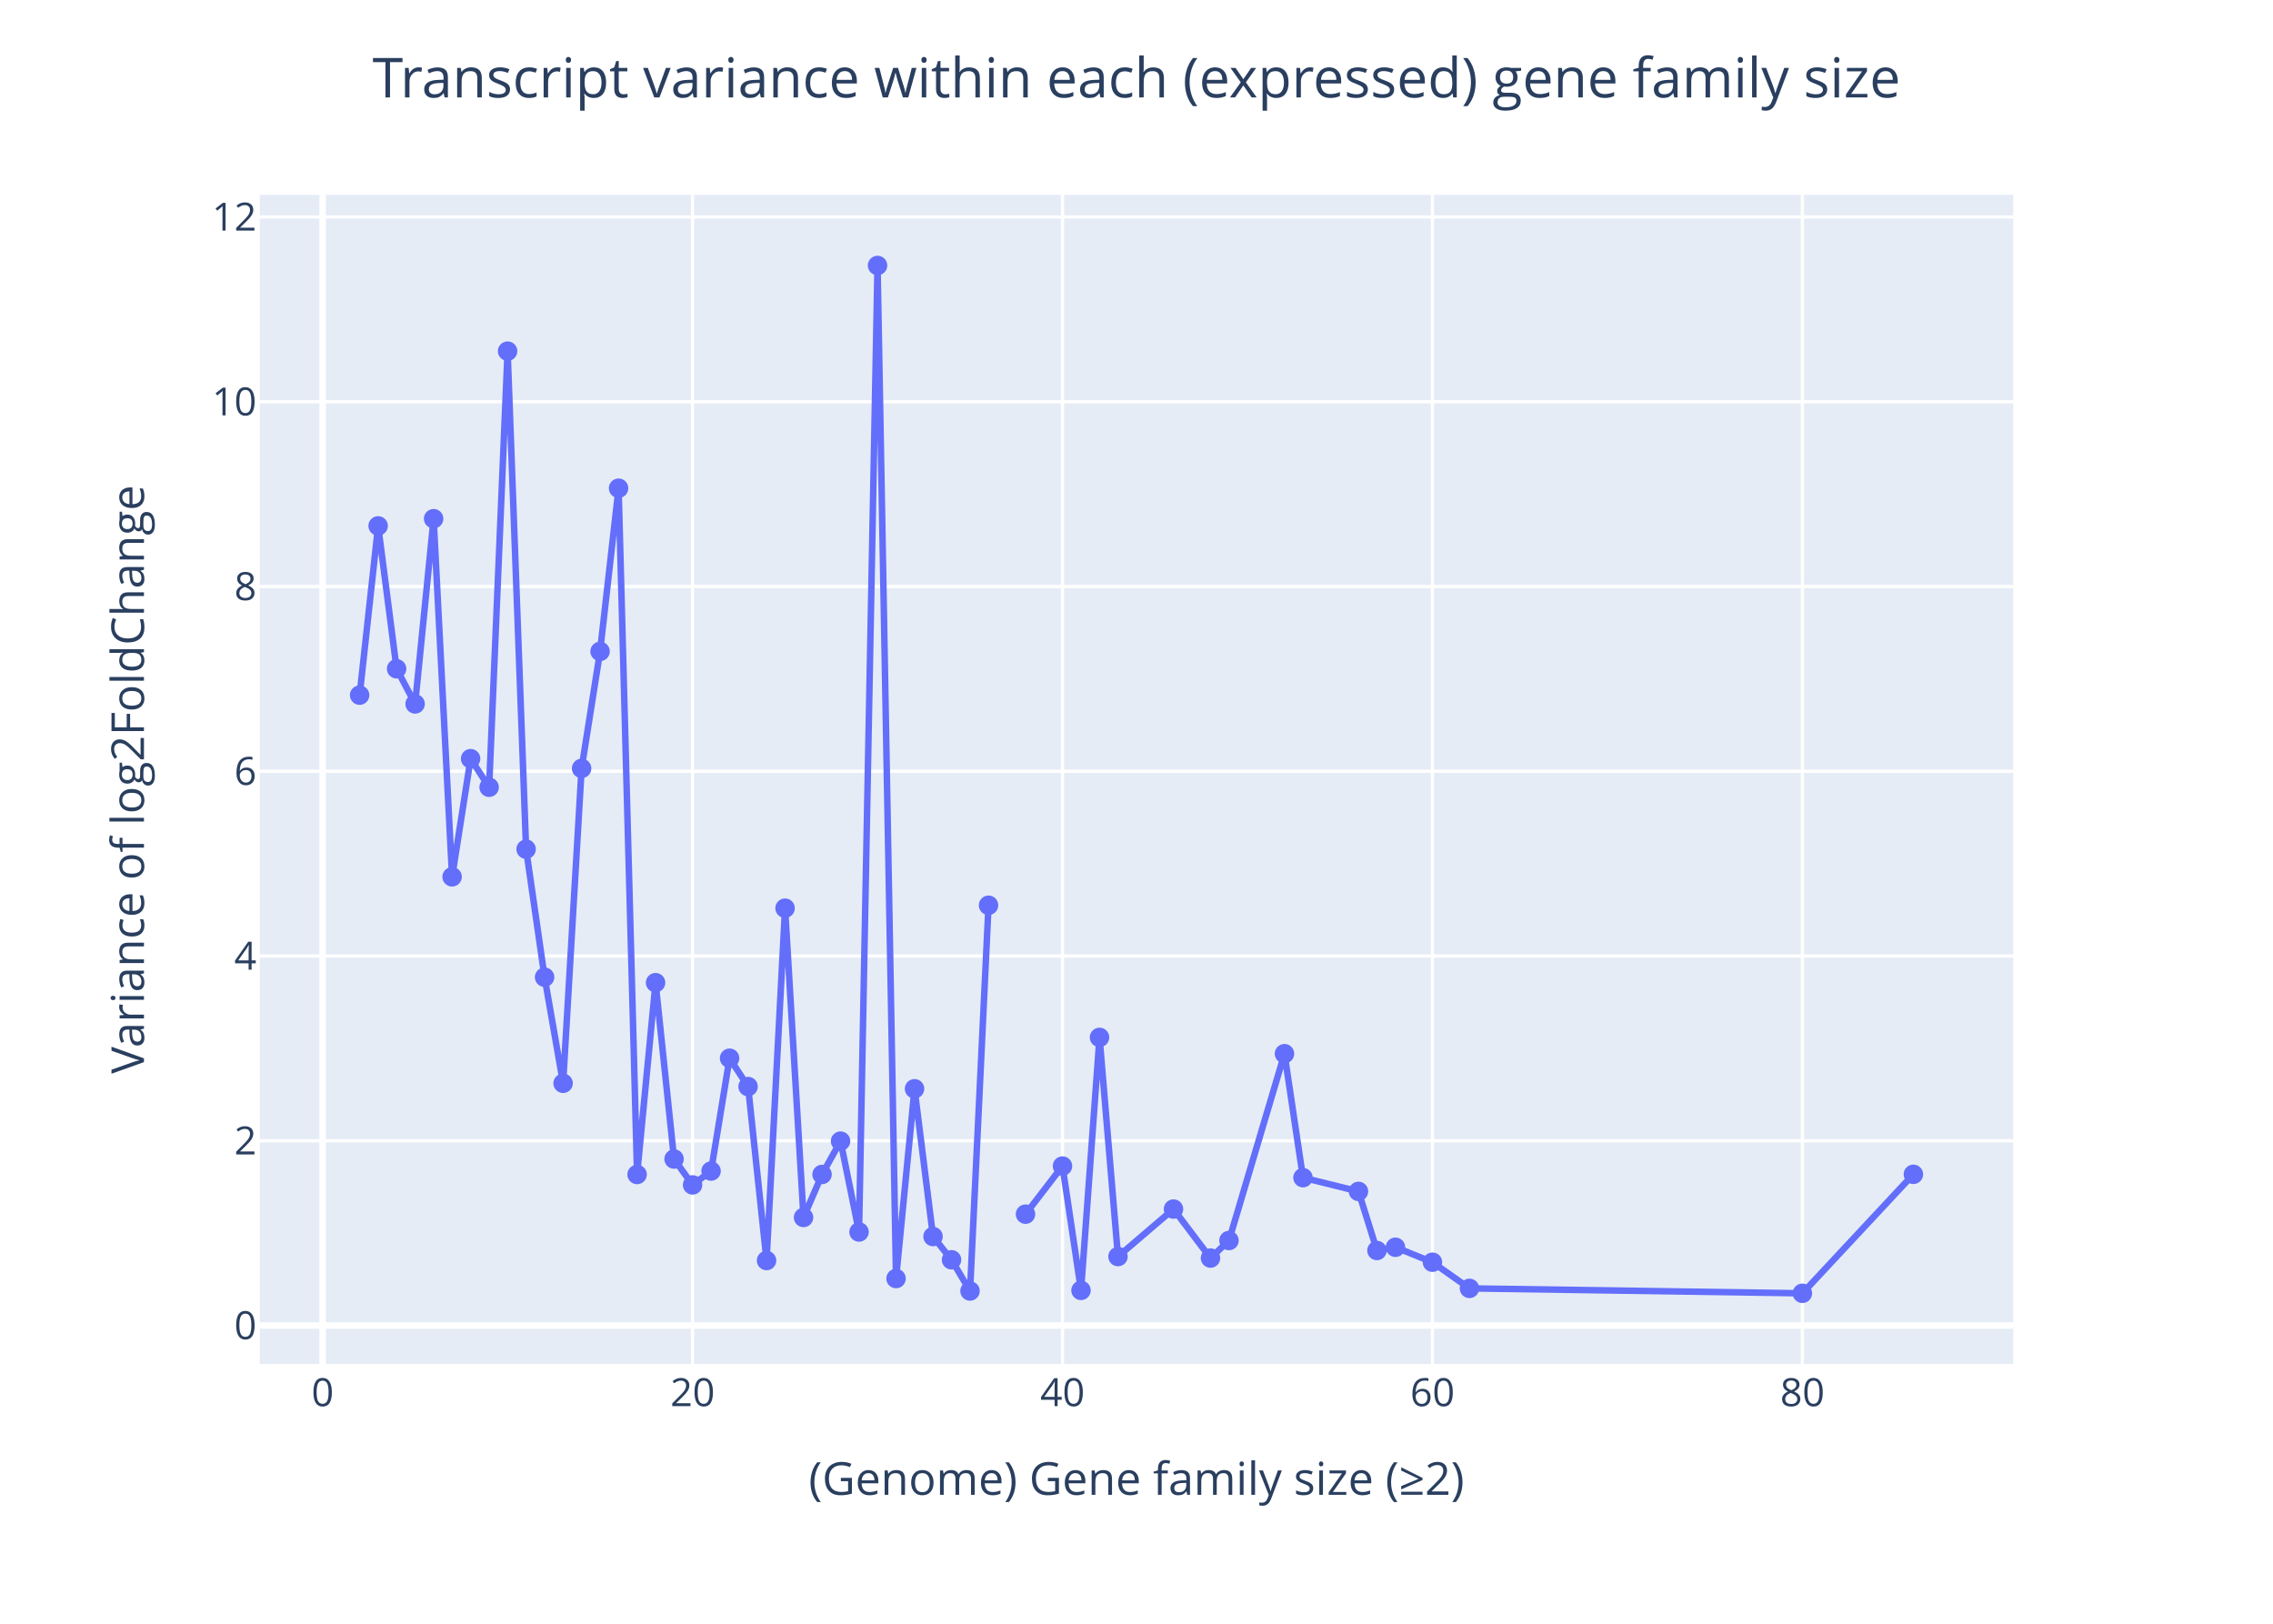
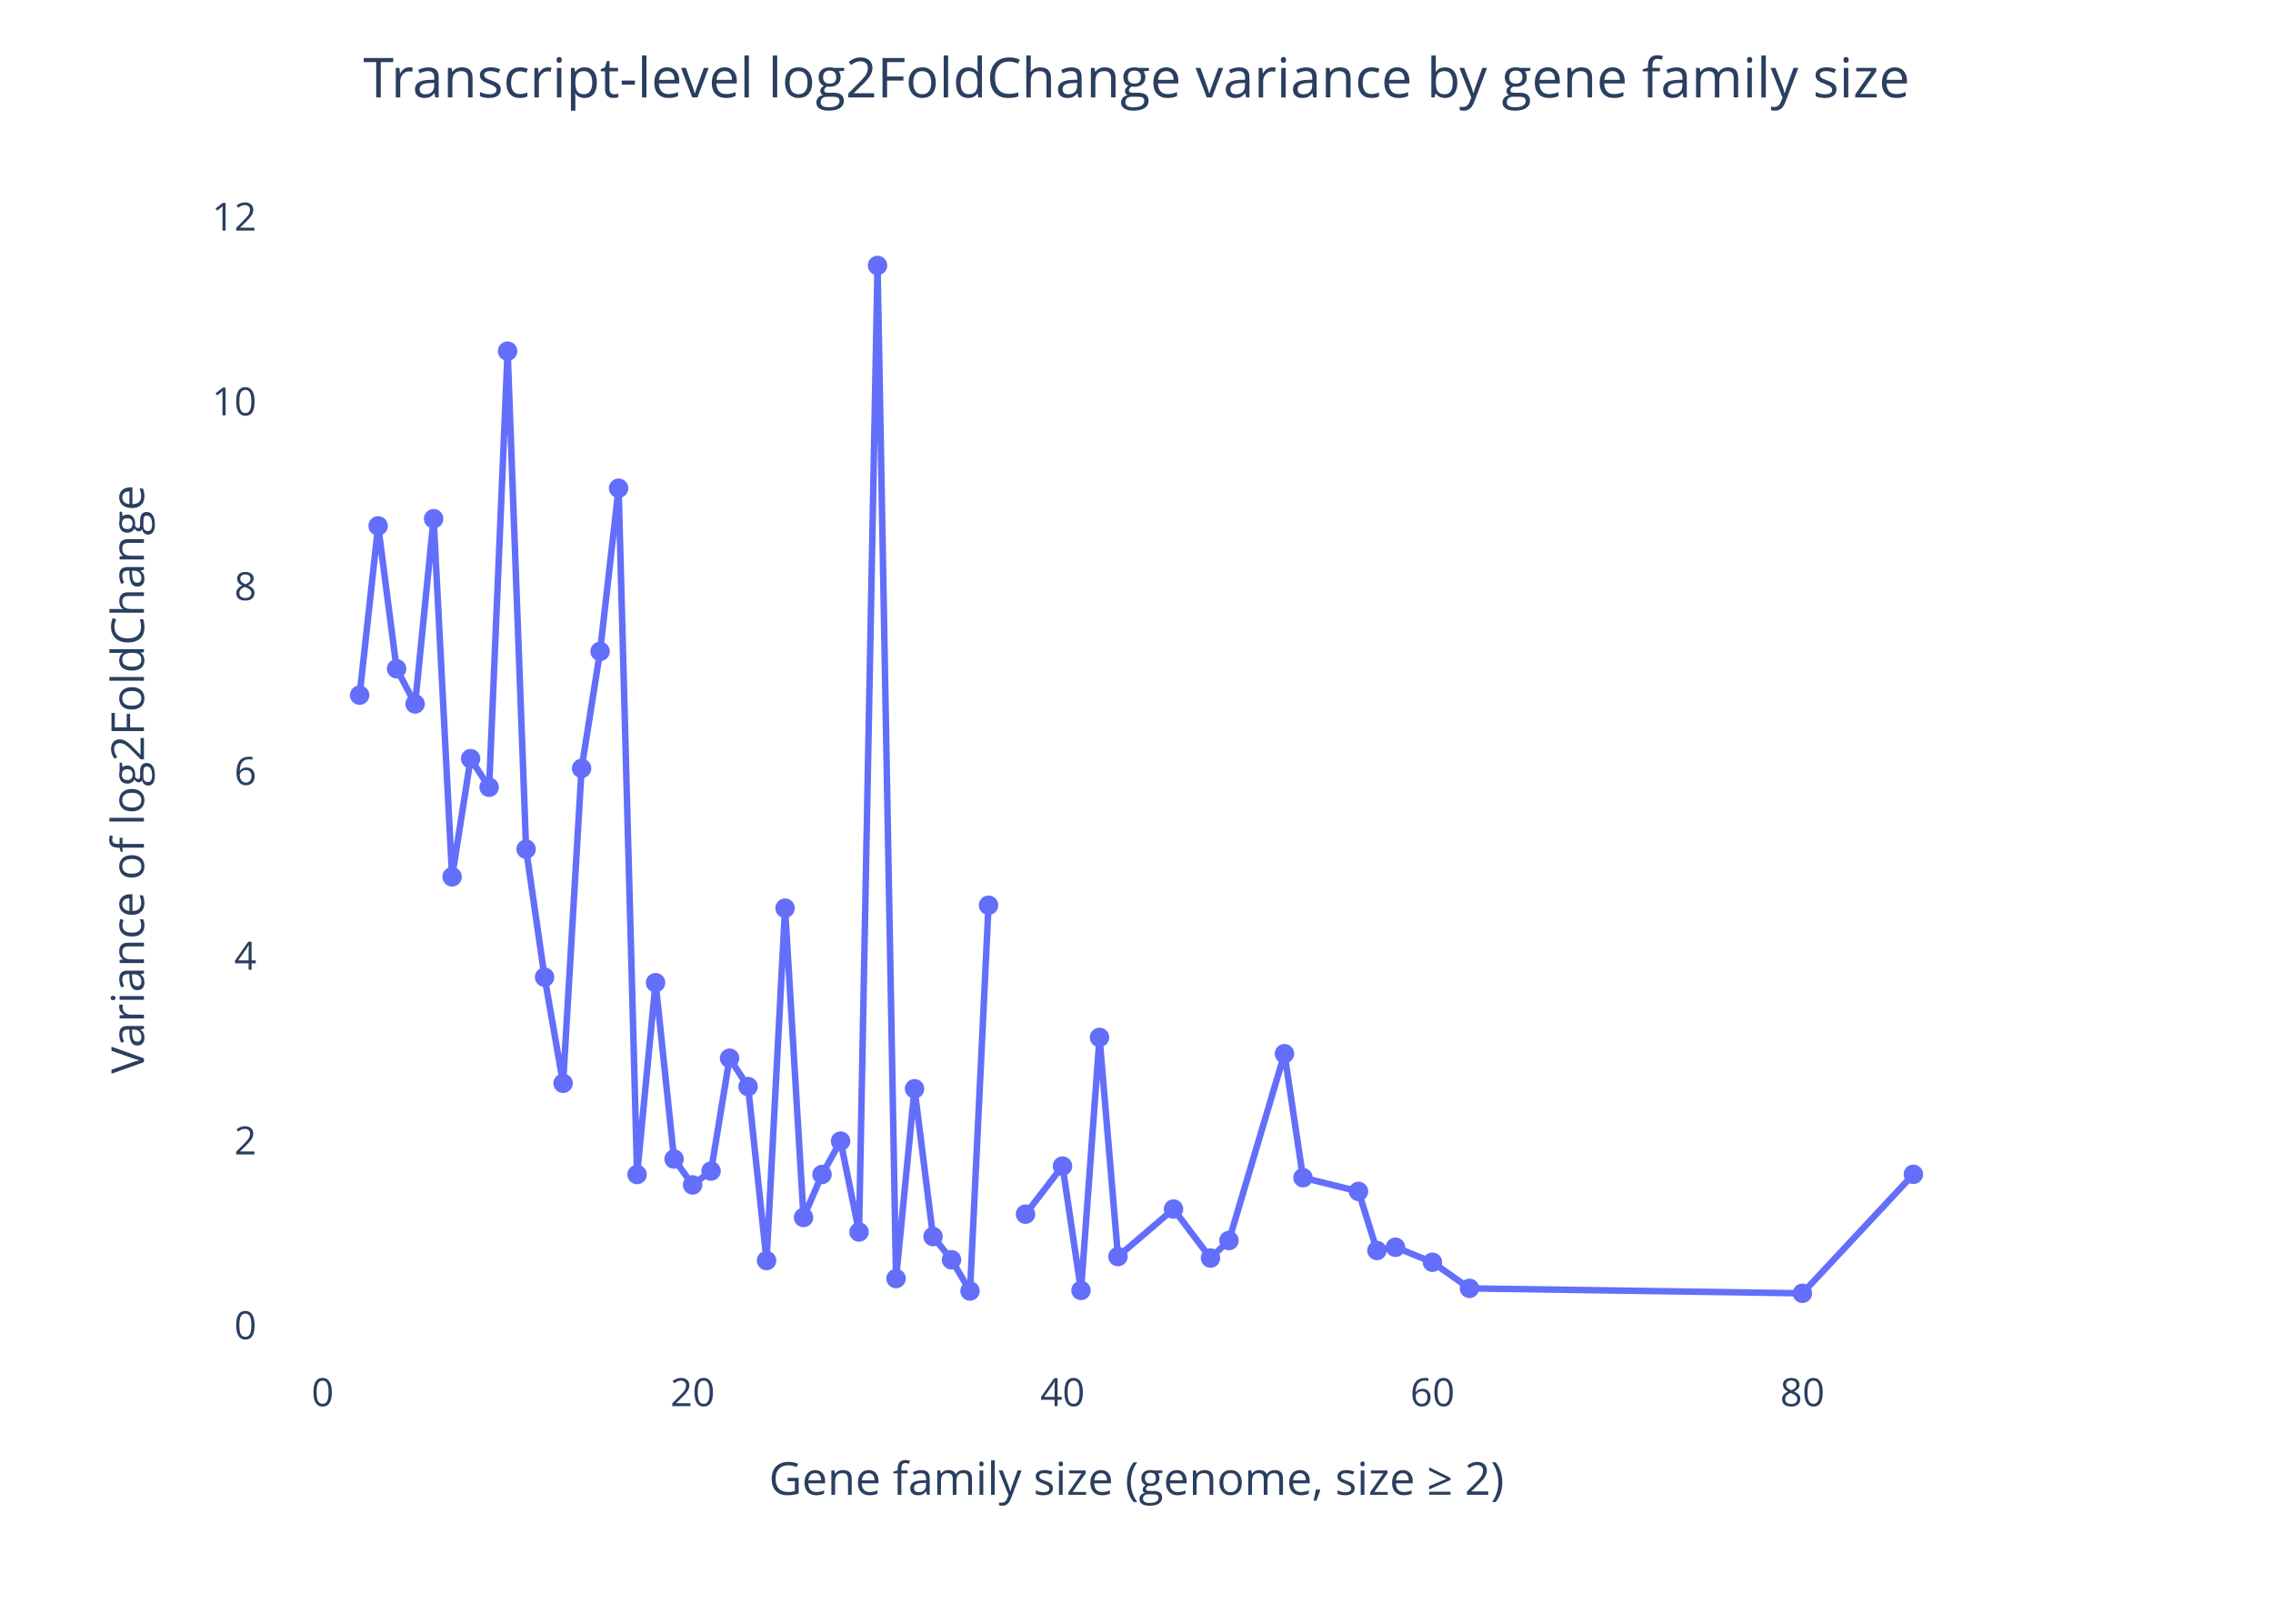
<svg xmlns="http://www.w3.org/2000/svg" class="main-svg" width="700" height="500" style="" viewBox="0 0 700 500">
  <rect x="0" y="0" width="700" height="500" style="fill: rgb(255, 255, 255); fill-opacity: 1;" />
-   <defs id="defs-27cc82">
+   <defs id="defs-298aae">
    <g class="clips">
-       <clipPath id="clip27cc82xyplot" class="plotclip">
+       <clipPath id="clip298aaexyplot" class="plotclip">
        <rect width="540" height="360" />
      </clipPath>
-       <clipPath class="axesclip" id="clip27cc82x">
+       <clipPath class="axesclip" id="clip298aaex">
        <rect x="80" y="0" width="540" height="500" />
      </clipPath>
-       <clipPath class="axesclip" id="clip27cc82y">
+       <clipPath class="axesclip" id="clip298aaey">
        <rect x="0" y="60" width="700" height="360" />
      </clipPath>
-       <clipPath class="axesclip" id="clip27cc82xy">
+       <clipPath class="axesclip" id="clip298aaexy">
        <rect x="80" y="60" width="540" height="360" />
      </clipPath>
    </g>
    <g class="gradients" />
    <g class="patterns" />
  </defs>
-   <g class="bglayer">
-     <rect class="bg" x="80" y="60" width="540" height="360" style="fill: rgb(229, 236, 246); fill-opacity: 1; stroke-width: 0;" />
-   </g>
+   <g class="bglayer" />
  <g class="layer-below">
    <g class="imagelayer" />
    <g class="shapelayer" />
  </g>
  <g class="cartesianlayer">
    <g class="subplot xy">
      <g class="layer-subplot">
        <g class="shapelayer" />
        <g class="imagelayer" />
      </g>
      <g class="minor-gridlayer">
        <g class="x" />
        <g class="y" />
      </g>
      <g class="gridlayer">
        <g class="x">
          <path class="xgrid crisp" transform="translate(213.29,0)" d="M0,60v360" style="stroke: rgb(255, 255, 255); stroke-opacity: 1; stroke-width: 1px;" />
          <path class="xgrid crisp" transform="translate(327.21,0)" d="M0,60v360" style="stroke: rgb(255, 255, 255); stroke-opacity: 1; stroke-width: 1px;" />
          <path class="xgrid crisp" transform="translate(441.14,0)" d="M0,60v360" style="stroke: rgb(255, 255, 255); stroke-opacity: 1; stroke-width: 1px;" />
          <path class="xgrid crisp" transform="translate(555.07,0)" d="M0,60v360" style="stroke: rgb(255, 255, 255); stroke-opacity: 1; stroke-width: 1px;" />
        </g>
        <g class="y">
          <path class="ygrid crisp" transform="translate(0,351.28)" d="M80,0h540" style="stroke: rgb(255, 255, 255); stroke-opacity: 1; stroke-width: 1px;" />
          <path class="ygrid crisp" transform="translate(0,294.39)" d="M80,0h540" style="stroke: rgb(255, 255, 255); stroke-opacity: 1; stroke-width: 1px;" />
          <path class="ygrid crisp" transform="translate(0,237.49)" d="M80,0h540" style="stroke: rgb(255, 255, 255); stroke-opacity: 1; stroke-width: 1px;" />
          <path class="ygrid crisp" transform="translate(0,180.6)" d="M80,0h540" style="stroke: rgb(255, 255, 255); stroke-opacity: 1; stroke-width: 1px;" />
          <path class="ygrid crisp" transform="translate(0,123.71)" d="M80,0h540" style="stroke: rgb(255, 255, 255); stroke-opacity: 1; stroke-width: 1px;" />
          <path class="ygrid crisp" transform="translate(0,66.81)" d="M80,0h540" style="stroke: rgb(255, 255, 255); stroke-opacity: 1; stroke-width: 1px;" />
        </g>
      </g>
      <g class="zerolinelayer">
        <path class="xzl zl crisp" transform="translate(99.36,0)" d="M0,60v360" style="stroke: rgb(255, 255, 255); stroke-opacity: 1; stroke-width: 2px;" />
        <path class="yzl zl crisp" transform="translate(0,408.17)" d="M80,0h540" style="stroke: rgb(255, 255, 255); stroke-opacity: 1; stroke-width: 2px;" />
      </g>
      <g class="layer-between">
        <g class="shapelayer" />
        <g class="imagelayer" />
      </g>
      <path class="xlines-below" />
      <path class="ylines-below" />
      <g class="overlines-below" />
      <g class="xaxislayer-below" />
      <g class="yaxislayer-below" />
      <g class="overaxes-below" />
      <g class="overplot">
-         <g class="xy" transform="translate(80,60)" clip-path="url(#clip27cc82xyplot)">
+         <g class="xy" transform="translate(80,60)" clip-path="url(#clip298aaexyplot)">
          <g class="scatterlayer mlayer">
-             <g class="trace scatter tracebf8816" style="stroke-miterlimit: 2; opacity: 1;">
+             <g class="trace scatter tracedf0e14" style="stroke-miterlimit: 2; opacity: 1;">
              <g class="fills" />
              <g class="errorbars" />
              <g class="lines">
                <path class="js-line" d="M30.75,154.06L36.45,101.94L42.14,145.94L47.84,156.76L53.54,99.73L59.23,210L64.93,173.62L70.63,182.42L76.32,48.13L82.02,201.49L87.71,240.91L93.41,273.58L99.11,176.62L104.8,140.59L110.5,90.34L116.2,301.66L121.89,242.6L127.59,296.9L133.29,304.87L138.98,300.6L144.68,265.86L150.38,274.59L156.07,328.16L161.77,219.66L167.46,314.89L173.16,301.65L178.86,291.39L184.55,319.37L190.25,21.75L195.95,333.7L201.64,275.27L207.34,320.77L213.04,327.93L218.73,337.54L224.43,218.76" style="vector-effect: none; fill: none; stroke: rgb(99, 110, 250); stroke-opacity: 1; stroke-width: 2px; opacity: 1;" />
                <path class="js-line" d="M235.82,313.88L247.21,299.07L252.91,337.35L258.61,259.45L264.3,326.93L281.39,312.31L292.79,327.4L298.48,321.99L315.57,264.47L321.27,302.64L338.36,306.87L344.05,325.07L349.75,324.07L361.14,328.68L372.54,336.73L475.07,338.25L509.25,301.61" style="vector-effect: none; fill: none; stroke: rgb(99, 110, 250); stroke-opacity: 1; stroke-width: 2px; opacity: 1;" />
              </g>
              <g class="points">
                <path class="point plotly-customdata" transform="translate(30.75,154.06)" d="M3,0A3,3 0 1,1 0,-3A3,3 0 0,1 3,0Z" style="opacity: 1; stroke-width: 0px; fill: rgb(99, 110, 250); fill-opacity: 1;" />
                <path class="point plotly-customdata" transform="translate(36.45,101.94)" d="M3,0A3,3 0 1,1 0,-3A3,3 0 0,1 3,0Z" style="opacity: 1; stroke-width: 0px; fill: rgb(99, 110, 250); fill-opacity: 1;" />
                <path class="point plotly-customdata" transform="translate(42.14,145.94)" d="M3,0A3,3 0 1,1 0,-3A3,3 0 0,1 3,0Z" style="opacity: 1; stroke-width: 0px; fill: rgb(99, 110, 250); fill-opacity: 1;" />
                <path class="point plotly-customdata" transform="translate(47.84,156.76)" d="M3,0A3,3 0 1,1 0,-3A3,3 0 0,1 3,0Z" style="opacity: 1; stroke-width: 0px; fill: rgb(99, 110, 250); fill-opacity: 1;" />
                <path class="point plotly-customdata" transform="translate(53.54,99.73)" d="M3,0A3,3 0 1,1 0,-3A3,3 0 0,1 3,0Z" style="opacity: 1; stroke-width: 0px; fill: rgb(99, 110, 250); fill-opacity: 1;" />
                <path class="point plotly-customdata" transform="translate(59.23,210)" d="M3,0A3,3 0 1,1 0,-3A3,3 0 0,1 3,0Z" style="opacity: 1; stroke-width: 0px; fill: rgb(99, 110, 250); fill-opacity: 1;" />
                <path class="point plotly-customdata" transform="translate(64.93,173.62)" d="M3,0A3,3 0 1,1 0,-3A3,3 0 0,1 3,0Z" style="opacity: 1; stroke-width: 0px; fill: rgb(99, 110, 250); fill-opacity: 1;" />
                <path class="point plotly-customdata" transform="translate(70.63,182.42)" d="M3,0A3,3 0 1,1 0,-3A3,3 0 0,1 3,0Z" style="opacity: 1; stroke-width: 0px; fill: rgb(99, 110, 250); fill-opacity: 1;" />
                <path class="point plotly-customdata" transform="translate(76.32,48.13)" d="M3,0A3,3 0 1,1 0,-3A3,3 0 0,1 3,0Z" style="opacity: 1; stroke-width: 0px; fill: rgb(99, 110, 250); fill-opacity: 1;" />
                <path class="point plotly-customdata" transform="translate(82.02,201.49)" d="M3,0A3,3 0 1,1 0,-3A3,3 0 0,1 3,0Z" style="opacity: 1; stroke-width: 0px; fill: rgb(99, 110, 250); fill-opacity: 1;" />
                <path class="point plotly-customdata" transform="translate(87.71,240.91)" d="M3,0A3,3 0 1,1 0,-3A3,3 0 0,1 3,0Z" style="opacity: 1; stroke-width: 0px; fill: rgb(99, 110, 250); fill-opacity: 1;" />
                <path class="point plotly-customdata" transform="translate(93.41,273.58)" d="M3,0A3,3 0 1,1 0,-3A3,3 0 0,1 3,0Z" style="opacity: 1; stroke-width: 0px; fill: rgb(99, 110, 250); fill-opacity: 1;" />
                <path class="point plotly-customdata" transform="translate(99.11,176.62)" d="M3,0A3,3 0 1,1 0,-3A3,3 0 0,1 3,0Z" style="opacity: 1; stroke-width: 0px; fill: rgb(99, 110, 250); fill-opacity: 1;" />
                <path class="point plotly-customdata" transform="translate(104.8,140.59)" d="M3,0A3,3 0 1,1 0,-3A3,3 0 0,1 3,0Z" style="opacity: 1; stroke-width: 0px; fill: rgb(99, 110, 250); fill-opacity: 1;" />
                <path class="point plotly-customdata" transform="translate(110.5,90.34)" d="M3,0A3,3 0 1,1 0,-3A3,3 0 0,1 3,0Z" style="opacity: 1; stroke-width: 0px; fill: rgb(99, 110, 250); fill-opacity: 1;" />
                <path class="point plotly-customdata" transform="translate(116.2,301.66)" d="M3,0A3,3 0 1,1 0,-3A3,3 0 0,1 3,0Z" style="opacity: 1; stroke-width: 0px; fill: rgb(99, 110, 250); fill-opacity: 1;" />
                <path class="point plotly-customdata" transform="translate(121.89,242.6)" d="M3,0A3,3 0 1,1 0,-3A3,3 0 0,1 3,0Z" style="opacity: 1; stroke-width: 0px; fill: rgb(99, 110, 250); fill-opacity: 1;" />
                <path class="point plotly-customdata" transform="translate(127.59,296.9)" d="M3,0A3,3 0 1,1 0,-3A3,3 0 0,1 3,0Z" style="opacity: 1; stroke-width: 0px; fill: rgb(99, 110, 250); fill-opacity: 1;" />
                <path class="point plotly-customdata" transform="translate(133.29,304.87)" d="M3,0A3,3 0 1,1 0,-3A3,3 0 0,1 3,0Z" style="opacity: 1; stroke-width: 0px; fill: rgb(99, 110, 250); fill-opacity: 1;" />
                <path class="point plotly-customdata" transform="translate(138.98,300.6)" d="M3,0A3,3 0 1,1 0,-3A3,3 0 0,1 3,0Z" style="opacity: 1; stroke-width: 0px; fill: rgb(99, 110, 250); fill-opacity: 1;" />
                <path class="point plotly-customdata" transform="translate(144.68,265.86)" d="M3,0A3,3 0 1,1 0,-3A3,3 0 0,1 3,0Z" style="opacity: 1; stroke-width: 0px; fill: rgb(99, 110, 250); fill-opacity: 1;" />
                <path class="point plotly-customdata" transform="translate(150.38,274.59)" d="M3,0A3,3 0 1,1 0,-3A3,3 0 0,1 3,0Z" style="opacity: 1; stroke-width: 0px; fill: rgb(99, 110, 250); fill-opacity: 1;" />
                <path class="point plotly-customdata" transform="translate(156.07,328.16)" d="M3,0A3,3 0 1,1 0,-3A3,3 0 0,1 3,0Z" style="opacity: 1; stroke-width: 0px; fill: rgb(99, 110, 250); fill-opacity: 1;" />
                <path class="point plotly-customdata" transform="translate(161.77,219.66)" d="M3,0A3,3 0 1,1 0,-3A3,3 0 0,1 3,0Z" style="opacity: 1; stroke-width: 0px; fill: rgb(99, 110, 250); fill-opacity: 1;" />
                <path class="point plotly-customdata" transform="translate(167.46,314.89)" d="M3,0A3,3 0 1,1 0,-3A3,3 0 0,1 3,0Z" style="opacity: 1; stroke-width: 0px; fill: rgb(99, 110, 250); fill-opacity: 1;" />
                <path class="point plotly-customdata" transform="translate(173.16,301.65)" d="M3,0A3,3 0 1,1 0,-3A3,3 0 0,1 3,0Z" style="opacity: 1; stroke-width: 0px; fill: rgb(99, 110, 250); fill-opacity: 1;" />
                <path class="point plotly-customdata" transform="translate(178.86,291.39)" d="M3,0A3,3 0 1,1 0,-3A3,3 0 0,1 3,0Z" style="opacity: 1; stroke-width: 0px; fill: rgb(99, 110, 250); fill-opacity: 1;" />
                <path class="point plotly-customdata" transform="translate(184.55,319.37)" d="M3,0A3,3 0 1,1 0,-3A3,3 0 0,1 3,0Z" style="opacity: 1; stroke-width: 0px; fill: rgb(99, 110, 250); fill-opacity: 1;" />
                <path class="point plotly-customdata" transform="translate(190.25,21.75)" d="M3,0A3,3 0 1,1 0,-3A3,3 0 0,1 3,0Z" style="opacity: 1; stroke-width: 0px; fill: rgb(99, 110, 250); fill-opacity: 1;" />
                <path class="point plotly-customdata" transform="translate(195.95,333.7)" d="M3,0A3,3 0 1,1 0,-3A3,3 0 0,1 3,0Z" style="opacity: 1; stroke-width: 0px; fill: rgb(99, 110, 250); fill-opacity: 1;" />
                <path class="point plotly-customdata" transform="translate(201.64,275.27)" d="M3,0A3,3 0 1,1 0,-3A3,3 0 0,1 3,0Z" style="opacity: 1; stroke-width: 0px; fill: rgb(99, 110, 250); fill-opacity: 1;" />
                <path class="point plotly-customdata" transform="translate(207.34,320.77)" d="M3,0A3,3 0 1,1 0,-3A3,3 0 0,1 3,0Z" style="opacity: 1; stroke-width: 0px; fill: rgb(99, 110, 250); fill-opacity: 1;" />
                <path class="point plotly-customdata" transform="translate(213.04,327.93)" d="M3,0A3,3 0 1,1 0,-3A3,3 0 0,1 3,0Z" style="opacity: 1; stroke-width: 0px; fill: rgb(99, 110, 250); fill-opacity: 1;" />
                <path class="point plotly-customdata" transform="translate(218.73,337.54)" d="M3,0A3,3 0 1,1 0,-3A3,3 0 0,1 3,0Z" style="opacity: 1; stroke-width: 0px; fill: rgb(99, 110, 250); fill-opacity: 1;" />
                <path class="point plotly-customdata" transform="translate(224.43,218.76)" d="M3,0A3,3 0 1,1 0,-3A3,3 0 0,1 3,0Z" style="opacity: 1; stroke-width: 0px; fill: rgb(99, 110, 250); fill-opacity: 1;" />
                <path class="point plotly-customdata" transform="translate(235.82,313.88)" d="M3,0A3,3 0 1,1 0,-3A3,3 0 0,1 3,0Z" style="opacity: 1; stroke-width: 0px; fill: rgb(99, 110, 250); fill-opacity: 1;" />
                <path class="point plotly-customdata" transform="translate(247.21,299.07)" d="M3,0A3,3 0 1,1 0,-3A3,3 0 0,1 3,0Z" style="opacity: 1; stroke-width: 0px; fill: rgb(99, 110, 250); fill-opacity: 1;" />
                <path class="point plotly-customdata" transform="translate(252.91,337.35)" d="M3,0A3,3 0 1,1 0,-3A3,3 0 0,1 3,0Z" style="opacity: 1; stroke-width: 0px; fill: rgb(99, 110, 250); fill-opacity: 1;" />
                <path class="point plotly-customdata" transform="translate(258.61,259.45)" d="M3,0A3,3 0 1,1 0,-3A3,3 0 0,1 3,0Z" style="opacity: 1; stroke-width: 0px; fill: rgb(99, 110, 250); fill-opacity: 1;" />
                <path class="point plotly-customdata" transform="translate(264.3,326.93)" d="M3,0A3,3 0 1,1 0,-3A3,3 0 0,1 3,0Z" style="opacity: 1; stroke-width: 0px; fill: rgb(99, 110, 250); fill-opacity: 1;" />
                <path class="point plotly-customdata" transform="translate(281.39,312.31)" d="M3,0A3,3 0 1,1 0,-3A3,3 0 0,1 3,0Z" style="opacity: 1; stroke-width: 0px; fill: rgb(99, 110, 250); fill-opacity: 1;" />
                <path class="point plotly-customdata" transform="translate(292.79,327.4)" d="M3,0A3,3 0 1,1 0,-3A3,3 0 0,1 3,0Z" style="opacity: 1; stroke-width: 0px; fill: rgb(99, 110, 250); fill-opacity: 1;" />
                <path class="point plotly-customdata" transform="translate(298.48,321.99)" d="M3,0A3,3 0 1,1 0,-3A3,3 0 0,1 3,0Z" style="opacity: 1; stroke-width: 0px; fill: rgb(99, 110, 250); fill-opacity: 1;" />
                <path class="point plotly-customdata" transform="translate(315.57,264.47)" d="M3,0A3,3 0 1,1 0,-3A3,3 0 0,1 3,0Z" style="opacity: 1; stroke-width: 0px; fill: rgb(99, 110, 250); fill-opacity: 1;" />
                <path class="point plotly-customdata" transform="translate(321.27,302.64)" d="M3,0A3,3 0 1,1 0,-3A3,3 0 0,1 3,0Z" style="opacity: 1; stroke-width: 0px; fill: rgb(99, 110, 250); fill-opacity: 1;" />
                <path class="point plotly-customdata" transform="translate(338.36,306.87)" d="M3,0A3,3 0 1,1 0,-3A3,3 0 0,1 3,0Z" style="opacity: 1; stroke-width: 0px; fill: rgb(99, 110, 250); fill-opacity: 1;" />
                <path class="point plotly-customdata" transform="translate(344.05,325.07)" d="M3,0A3,3 0 1,1 0,-3A3,3 0 0,1 3,0Z" style="opacity: 1; stroke-width: 0px; fill: rgb(99, 110, 250); fill-opacity: 1;" />
                <path class="point plotly-customdata" transform="translate(349.75,324.07)" d="M3,0A3,3 0 1,1 0,-3A3,3 0 0,1 3,0Z" style="opacity: 1; stroke-width: 0px; fill: rgb(99, 110, 250); fill-opacity: 1;" />
                <path class="point plotly-customdata" transform="translate(361.14,328.68)" d="M3,0A3,3 0 1,1 0,-3A3,3 0 0,1 3,0Z" style="opacity: 1; stroke-width: 0px; fill: rgb(99, 110, 250); fill-opacity: 1;" />
                <path class="point plotly-customdata" transform="translate(372.54,336.73)" d="M3,0A3,3 0 1,1 0,-3A3,3 0 0,1 3,0Z" style="opacity: 1; stroke-width: 0px; fill: rgb(99, 110, 250); fill-opacity: 1;" />
                <path class="point plotly-customdata" transform="translate(475.07,338.25)" d="M3,0A3,3 0 1,1 0,-3A3,3 0 0,1 3,0Z" style="opacity: 1; stroke-width: 0px; fill: rgb(99, 110, 250); fill-opacity: 1;" />
                <path class="point plotly-customdata" transform="translate(509.25,301.61)" d="M3,0A3,3 0 1,1 0,-3A3,3 0 0,1 3,0Z" style="opacity: 1; stroke-width: 0px; fill: rgb(99, 110, 250); fill-opacity: 1;" />
              </g>
              <g class="text" />
            </g>
          </g>
        </g>
      </g>
      <g class="zerolinelayer-above" />
      <path class="xlines-above crisp" d="M0,0" style="fill: none;" />
      <path class="ylines-above crisp" d="M0,0" style="fill: none;" />
      <g class="overlines-above" />
      <g class="xaxislayer-above">
        <g class="xtick">
          <text text-anchor="middle" x="0" y="433" transform="translate(99.36,0)" style="font-family: 'Open Sans', verdana, arial, sans-serif; font-size: 12px; fill: rgb(42, 63, 95); fill-opacity: 1; white-space: pre;">0</text>
        </g>
        <g class="xtick">
          <text text-anchor="middle" x="0" y="433" style="font-family: 'Open Sans', verdana, arial, sans-serif; font-size: 12px; fill: rgb(42, 63, 95); fill-opacity: 1; white-space: pre;" transform="translate(213.29,0)">20</text>
        </g>
        <g class="xtick">
          <text text-anchor="middle" x="0" y="433" style="font-family: 'Open Sans', verdana, arial, sans-serif; font-size: 12px; fill: rgb(42, 63, 95); fill-opacity: 1; white-space: pre;" transform="translate(327.21,0)">40</text>
        </g>
        <g class="xtick">
          <text text-anchor="middle" x="0" y="433" style="font-family: 'Open Sans', verdana, arial, sans-serif; font-size: 12px; fill: rgb(42, 63, 95); fill-opacity: 1; white-space: pre;" transform="translate(441.14,0)">60</text>
        </g>
        <g class="xtick">
          <text text-anchor="middle" x="0" y="433" style="font-family: 'Open Sans', verdana, arial, sans-serif; font-size: 12px; fill: rgb(42, 63, 95); fill-opacity: 1; white-space: pre;" transform="translate(555.07,0)">80</text>
        </g>
      </g>
      <g class="yaxislayer-above">
        <g class="ytick">
          <text text-anchor="end" x="79" y="4.2" transform="translate(0,408.17)" style="font-family: 'Open Sans', verdana, arial, sans-serif; font-size: 12px; fill: rgb(42, 63, 95); fill-opacity: 1; white-space: pre;">0</text>
        </g>
        <g class="ytick">
          <text text-anchor="end" x="79" y="4.2" style="font-family: 'Open Sans', verdana, arial, sans-serif; font-size: 12px; fill: rgb(42, 63, 95); fill-opacity: 1; white-space: pre;" transform="translate(0,351.28)">2</text>
        </g>
        <g class="ytick">
          <text text-anchor="end" x="79" y="4.2" style="font-family: 'Open Sans', verdana, arial, sans-serif; font-size: 12px; fill: rgb(42, 63, 95); fill-opacity: 1; white-space: pre;" transform="translate(0,294.39)">4</text>
        </g>
        <g class="ytick">
          <text text-anchor="end" x="79" y="4.2" style="font-family: 'Open Sans', verdana, arial, sans-serif; font-size: 12px; fill: rgb(42, 63, 95); fill-opacity: 1; white-space: pre;" transform="translate(0,237.49)">6</text>
        </g>
        <g class="ytick">
          <text text-anchor="end" x="79" y="4.2" style="font-family: 'Open Sans', verdana, arial, sans-serif; font-size: 12px; fill: rgb(42, 63, 95); fill-opacity: 1; white-space: pre;" transform="translate(0,180.6)">8</text>
        </g>
        <g class="ytick">
          <text text-anchor="end" x="79" y="4.2" style="font-family: 'Open Sans', verdana, arial, sans-serif; font-size: 12px; fill: rgb(42, 63, 95); fill-opacity: 1; white-space: pre;" transform="translate(0,123.71)">10</text>
        </g>
        <g class="ytick">
          <text text-anchor="end" x="79" y="4.2" style="font-family: 'Open Sans', verdana, arial, sans-serif; font-size: 12px; fill: rgb(42, 63, 95); fill-opacity: 1; white-space: pre;" transform="translate(0,66.81)">12</text>
        </g>
      </g>
      <g class="overaxes-above" />
    </g>
  </g>
  <g class="polarlayer" />
  <g class="smithlayer" />
  <g class="ternarylayer" />
  <g class="geolayer" />
  <g class="funnelarealayer" />
  <g class="pielayer" />
  <g class="iciclelayer" />
  <g class="treemaplayer" />
  <g class="sunburstlayer" />
  <g class="glimages" />
-   <defs id="topdefs-27cc82">
+   <defs id="topdefs-298aae">
    <g class="clips" />
  </defs>
  <g class="layer-above">
    <g class="imagelayer" />
    <g class="shapelayer" />
  </g>
  <g class="infolayer">
    <g class="g-gtitle">
-       <text class="gtitle" x="350" y="30" text-anchor="middle" dy="0em" style="opacity: 1; font-family: 'Open Sans', verdana, arial, sans-serif; font-size: 17px; fill: rgb(42, 63, 95); fill-opacity: 1; white-space: pre;">Transcript variance within each (expressed) gene family size</text>
+       <text class="gtitle" x="350" y="30" text-anchor="middle" dy="0em" style="opacity: 1; font-family: 'Open Sans', verdana, arial, sans-serif; font-size: 17px; fill: rgb(42, 63, 95); fill-opacity: 1; white-space: pre;">Transcript-level log2FoldChange variance by gene family size</text>
    </g>
    <g class="g-xtitle">
-       <text class="xtitle" x="350" y="460.3" text-anchor="middle" style="opacity: 1; font-family: 'Open Sans', verdana, arial, sans-serif; font-size: 14px; fill: rgb(42, 63, 95); fill-opacity: 1; white-space: pre;">(Genome) Gene family size (≥2)</text>
+       <text class="xtitle" x="350" y="460.3" text-anchor="middle" style="opacity: 1; font-family: 'Open Sans', verdana, arial, sans-serif; font-size: 14px; fill: rgb(42, 63, 95); fill-opacity: 1; white-space: pre;">Gene family size (genome, size ≥ 2)</text>
    </g>
    <g class="g-ytitle">
      <text class="ytitle" transform="rotate(-90,44.33438,240)" x="44.334" y="240" text-anchor="middle" style="opacity: 1; font-family: 'Open Sans', verdana, arial, sans-serif; font-size: 14px; fill: rgb(42, 63, 95); fill-opacity: 1; white-space: pre;">Variance of log2FoldChange</text>
    </g>
  </g>
</svg>
